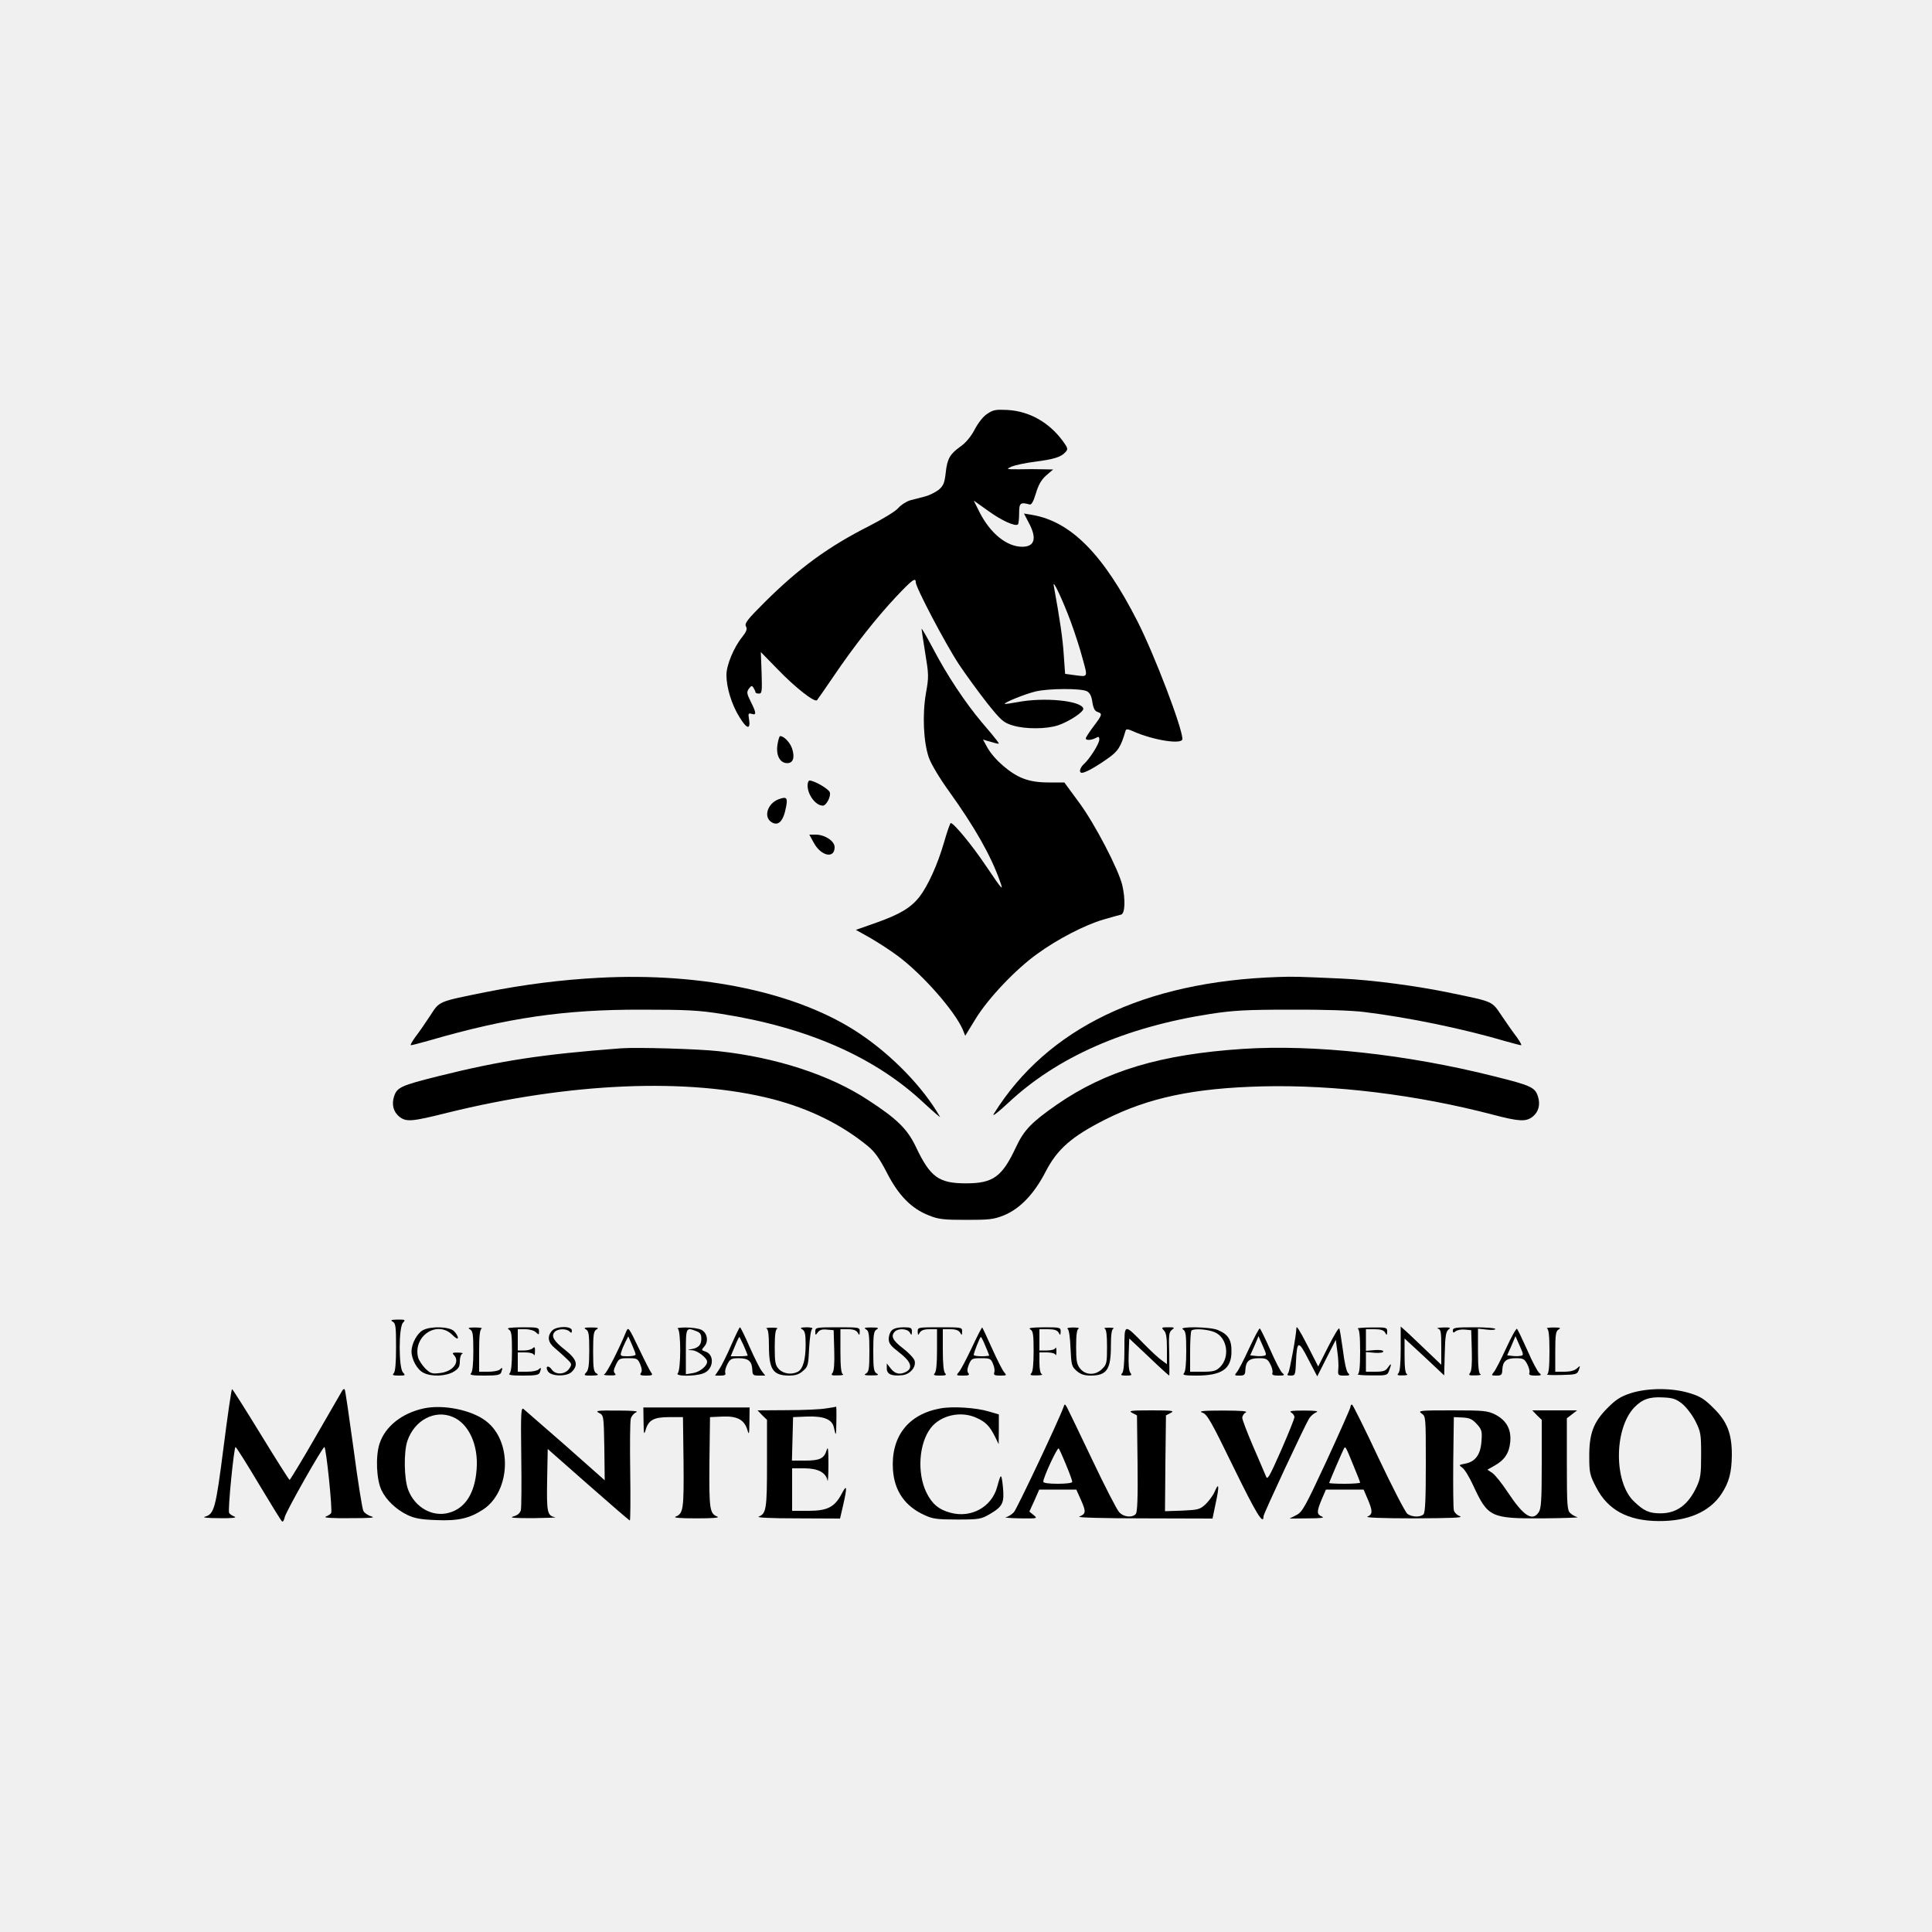
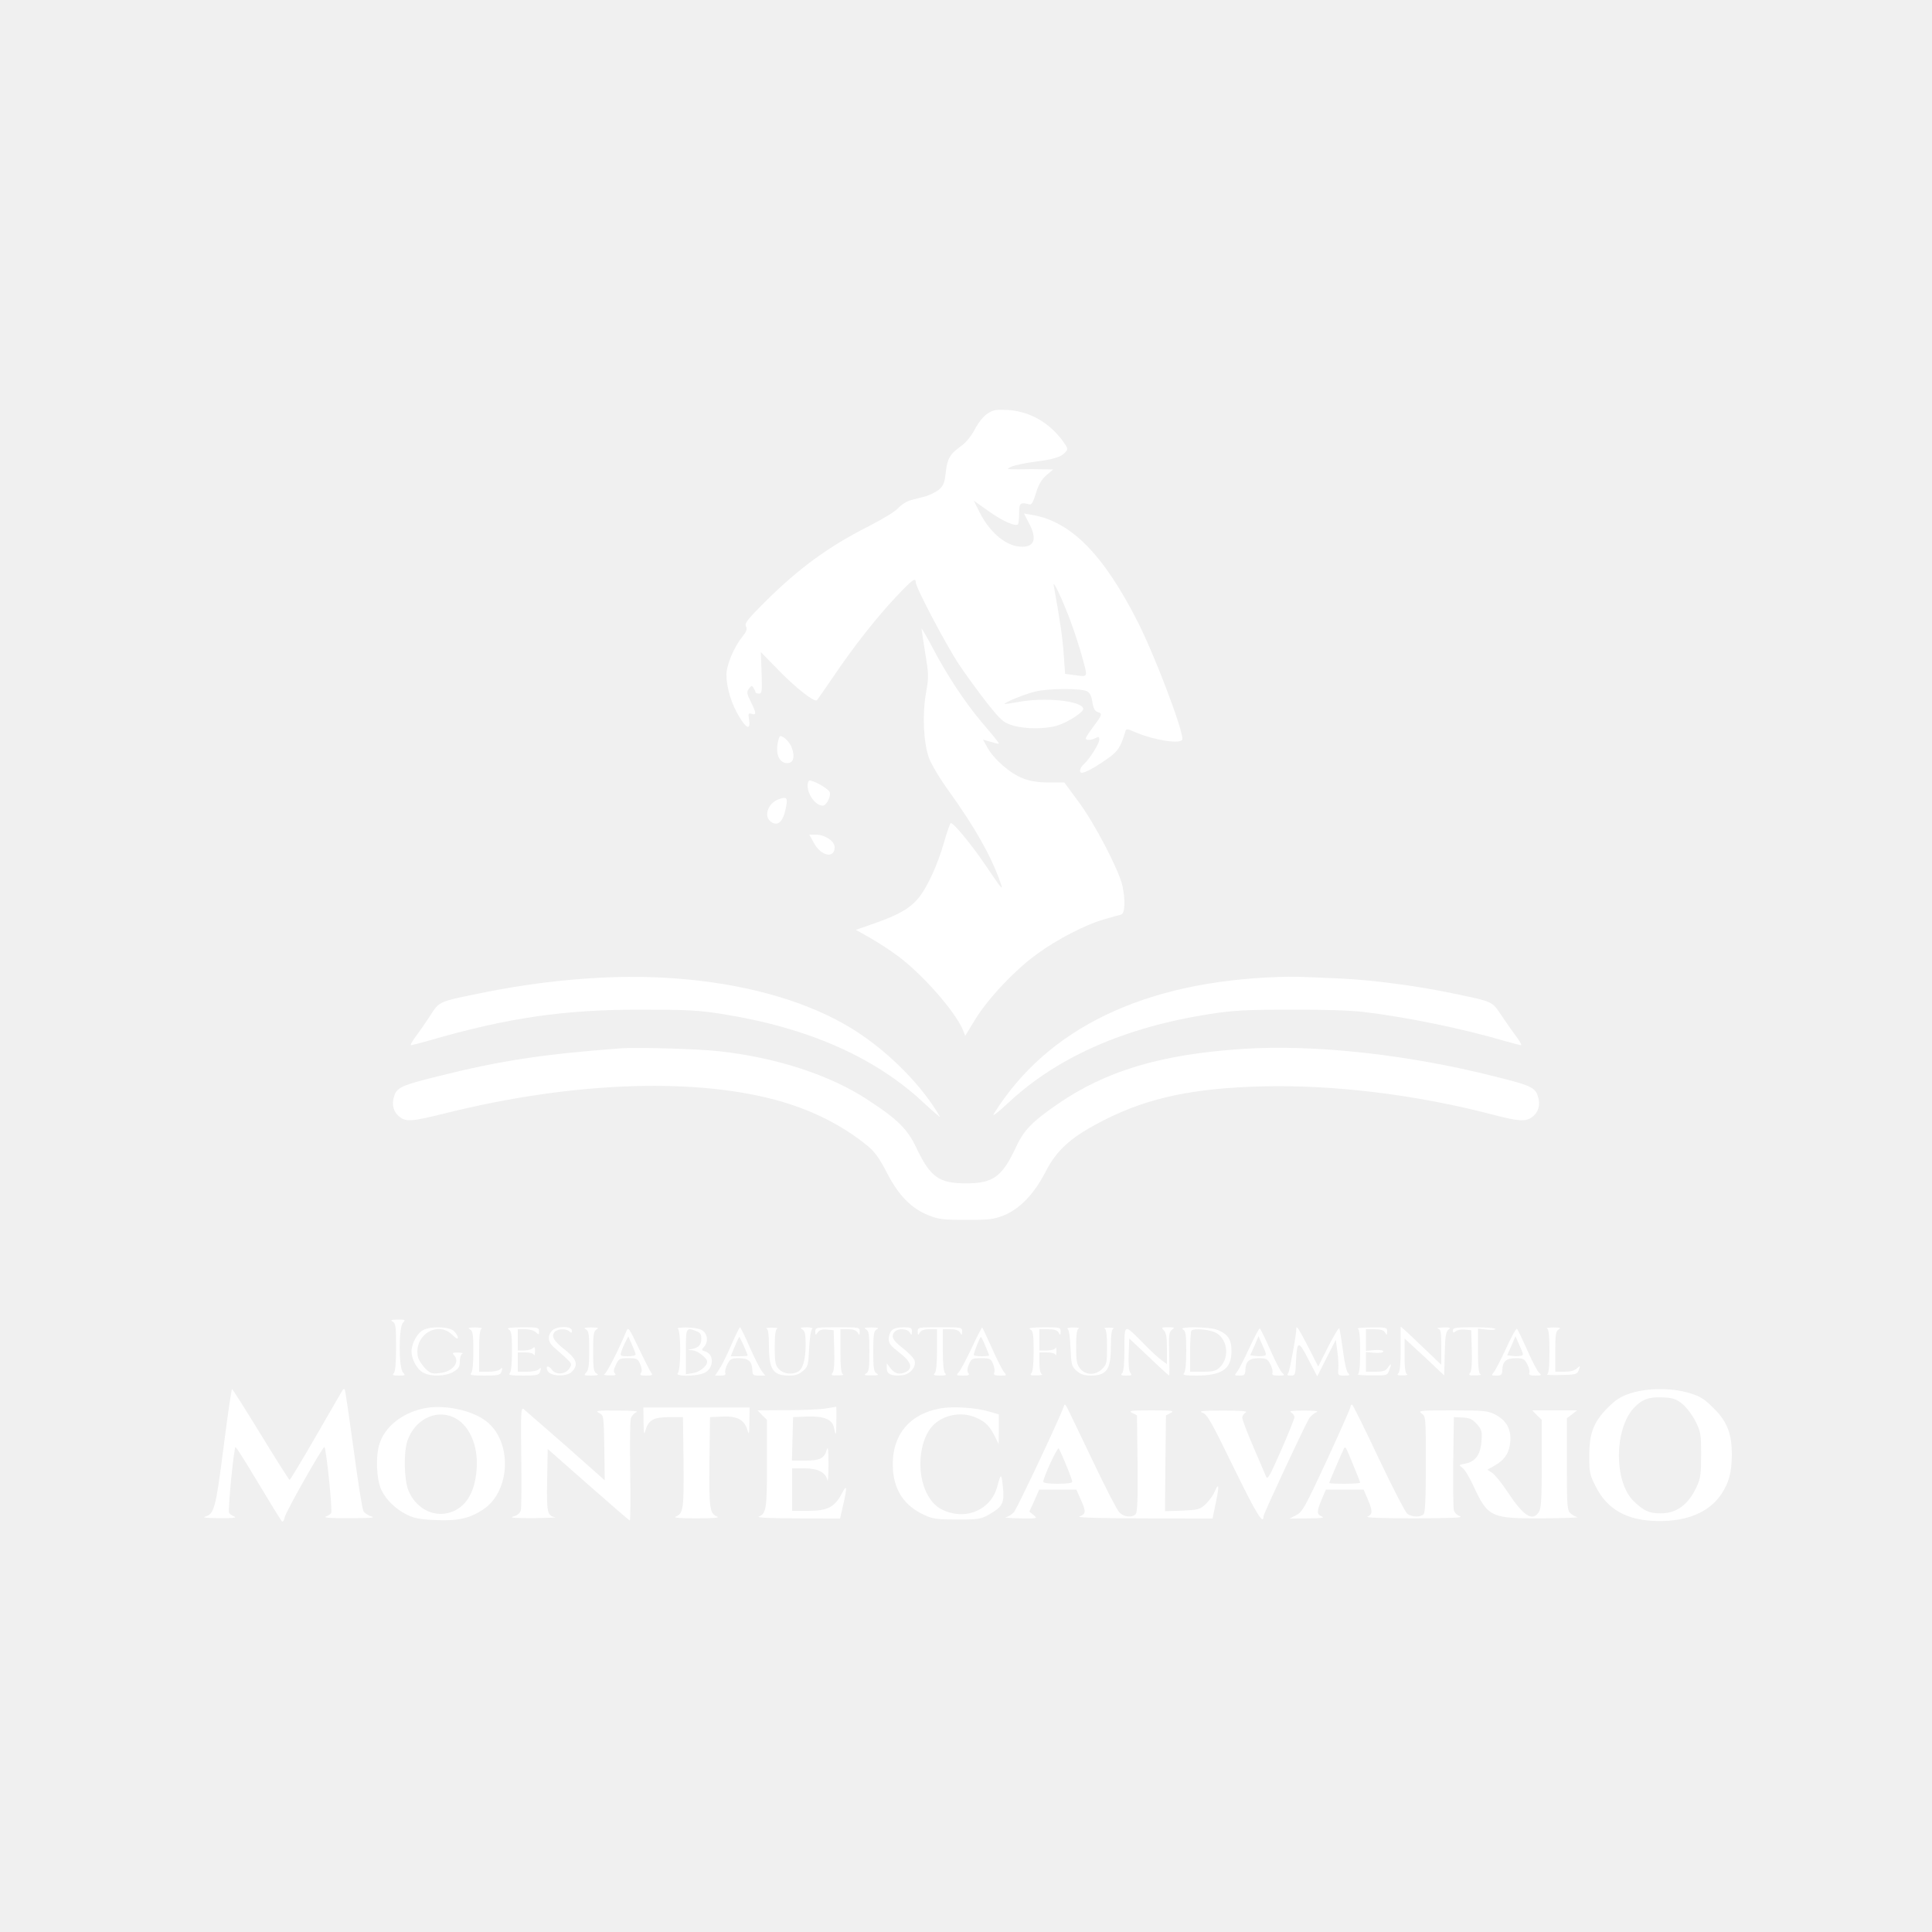
<svg xmlns="http://www.w3.org/2000/svg" version="1.0" width="1000pt" height="1000pt" viewBox="0 0 1000 1000" preserveAspectRatio="xMidYMid meet">
-   <g transform="translate(0,1000) scale(0.1,-0.1)" fill="#000000" stroke="none">
+   <g transform="translate(0,1000) scale(0.1,-0.1)" fill="#ffffff" stroke="none">
    <path d="M5110 7858 c-21 -13 -47 -47 -65 -81 -19 -36 -45 -68 -72 -87 -56 -40 -70 -63 -78 -137 -6 -53 -12 -67 -36 -88 -17 -13 -49 -29 -72 -35 -23 -6 -58 -15 -77 -20 -19 -6 -46 -23 -60 -39 -14 -17 -80 -57 -150 -93 -212 -107 -364 -218 -542 -395 -90 -90 -105 -109 -97 -125 8 -14 3 -26 -20 -56 -43 -53 -81 -145 -81 -195 0 -66 27 -154 67 -218 38 -63 59 -68 50 -12 -5 30 -4 33 14 28 25 -8 24 5 -5 63 -21 42 -22 50 -10 67 13 17 16 18 24 5 5 -8 10 -18 10 -22 0 -5 8 -8 18 -8 16 0 17 10 14 108 l-4 107 84 -86 c93 -97 195 -177 207 -163 4 5 43 61 86 124 106 157 224 306 324 412 83 88 101 101 101 74 0 -27 155 -321 223 -424 38 -57 104 -147 147 -202 73 -91 84 -100 132 -115 67 -20 175 -19 235 1 59 20 135 71 130 87 -12 41 -205 59 -339 33 -38 -7 -68 -11 -68 -9 0 8 106 51 160 64 66 16 236 17 266 1 15 -8 24 -25 28 -56 5 -32 13 -47 27 -51 26 -9 25 -14 -21 -75 -22 -29 -40 -57 -40 -62 0 -11 28 -10 51 2 16 9 19 7 19 -8 0 -21 -49 -99 -80 -127 -21 -19 -27 -45 -10 -45 17 0 70 29 132 73 55 38 69 60 94 145 3 10 12 9 41 -4 104 -46 253 -69 253 -39 0 57 -145 437 -232 608 -177 348 -345 518 -546 552 l-42 7 25 -48 c43 -80 31 -124 -34 -124 -80 0 -165 69 -221 179 l-30 60 76 -54 c69 -50 140 -82 153 -69 3 3 6 29 6 57 0 54 6 59 54 46 10 -3 20 15 33 58 13 44 28 70 53 92 l36 31 -53 1 c-29 1 -84 1 -123 0 -68 0 -69 0 -39 14 17 7 71 19 120 25 99 13 135 24 158 49 15 16 14 21 -12 57 -71 97 -172 155 -286 162 -62 3 -75 1 -106 -20z m433 -1078 c19 -52 47 -137 60 -187 28 -102 31 -97 -45 -87 l-45 6 -7 98 c-5 81 -19 178 -52 360 -6 36 48 -79 89 -190z" />
    <path d="M4770 6745 c0 -5 9 -62 19 -126 18 -109 19 -122 4 -205 -20 -114 -13 -257 15 -336 11 -32 57 -109 105 -175 134 -187 216 -332 263 -465 19 -53 14 -48 -76 85 -68 101 -163 217 -179 217 -3 0 -19 -45 -35 -101 -33 -114 -83 -224 -127 -281 -45 -57 -101 -90 -221 -133 l-108 -38 75 -42 c41 -24 105 -65 142 -93 128 -95 296 -286 337 -383 l12 -30 54 88 c65 106 207 256 319 336 104 76 248 150 341 177 41 12 83 24 93 26 20 6 23 77 6 152 -19 81 -143 320 -225 430 l-75 102 -79 0 c-56 0 -96 6 -135 21 -64 24 -149 97 -184 159 l-23 42 23 -7 c68 -19 65 -20 49 2 -8 11 -43 54 -78 94 -87 103 -182 247 -252 381 -33 62 -60 109 -60 103z" />
    <path d="M4024 6145 c-8 -55 13 -95 51 -95 30 0 40 29 25 75 -10 31 -42 65 -62 65 -4 0 -10 -20 -14 -45z" />
    <path d="M4180 5935 c0 -49 42 -105 79 -105 18 0 43 48 36 69 -5 17 -80 61 -105 61 -5 0 -10 -11 -10 -25z" />
    <path d="M4030 5863 c-56 -21 -79 -89 -39 -117 37 -25 64 2 78 79 9 47 2 53 -39 38z" />
    <path d="M4212 5638 c38 -70 108 -84 108 -23 0 32 -51 65 -98 65 l-33 0 23 -42z" />
    <path d="M3100 4939 c-193 -10 -389 -35 -585 -74 -251 -51 -238 -45 -289 -123 -24 -37 -58 -86 -76 -109 -17 -24 -28 -43 -23 -43 5 0 48 11 97 25 403 117 697 160 1096 159 233 0 296 -3 415 -22 445 -70 795 -224 1047 -461 51 -47 88 -79 83 -71 -87 152 -247 317 -414 429 -314 212 -812 319 -1351 290z" />
    <path d="M6615 4943 c-692 -23 -1195 -265 -1471 -708 -11 -18 20 6 74 56 254 238 604 392 1047 461 118 18 184 22 415 22 168 1 316 -4 380 -12 229 -28 511 -86 735 -152 38 -11 74 -20 78 -20 5 0 -6 19 -23 43 -18 23 -52 72 -77 109 -52 77 -40 72 -262 118 -176 37 -411 68 -569 75 -222 10 -247 11 -327 8z" />
    <path d="M3215 4574 c-411 -31 -625 -64 -949 -145 -188 -47 -211 -57 -226 -103 -14 -43 -4 -81 27 -106 36 -28 63 -26 247 20 635 157 1249 183 1685 71 192 -50 358 -132 494 -244 35 -29 60 -64 98 -138 60 -117 127 -185 217 -220 49 -20 76 -23 192 -23 119 0 142 2 195 23 84 34 158 111 218 228 60 116 135 181 307 268 226 114 460 163 815 172 371 9 798 -43 1194 -147 134 -35 169 -37 204 -10 31 25 41 63 27 106 -15 46 -37 56 -226 103 -452 114 -933 166 -1300 142 -425 -28 -710 -113 -963 -288 -131 -91 -171 -132 -212 -220 -72 -154 -118 -188 -259 -188 -141 0 -185 32 -259 188 -44 93 -98 146 -249 244 -196 129 -475 220 -772 252 -105 12 -426 21 -505 15z" />
    <path d="M2033 3159 c15 -9 17 -26 17 -132 0 -82 -4 -127 -12 -135 -9 -9 -4 -12 26 -12 34 0 36 1 22 16 -23 23 -23 235 0 258 14 15 12 16 -28 16 -34 -1 -39 -3 -25 -11z" />
    <path d="M2189 3115 c-30 -16 -59 -70 -59 -110 0 -41 29 -94 61 -110 41 -22 117 -19 157 5 26 16 32 26 32 54 0 19 6 37 13 39 6 3 -4 6 -22 6 -27 1 -32 -2 -23 -11 36 -36 -3 -88 -72 -95 -40 -5 -48 -2 -75 24 -16 17 -33 42 -37 57 -27 111 99 194 177 117 18 -18 29 -24 29 -15 0 8 -9 23 -20 34 -24 24 -120 27 -161 5z" />
    <path d="M2433 3119 c14 -8 17 -25 17 -112 0 -67 -4 -107 -12 -115 -9 -9 6 -12 69 -12 65 0 82 3 87 16 9 24 7 29 -6 16 -7 -7 -34 -12 -60 -12 l-48 0 0 109 c0 78 4 111 13 114 6 3 -8 6 -33 6 -35 0 -41 -2 -27 -10z" />
    <path d="M2633 3119 c14 -8 17 -25 17 -112 0 -67 -4 -107 -12 -115 -9 -9 6 -12 69 -12 65 0 82 3 87 16 9 24 7 29 -6 16 -7 -7 -34 -12 -60 -12 l-48 0 0 50 0 50 39 0 c22 0 42 -5 44 -12 3 -7 6 0 6 17 1 22 -2 26 -11 17 -7 -7 -27 -12 -45 -12 l-33 0 0 55 0 55 39 0 c23 0 46 -7 55 -16 15 -14 16 -14 16 5 0 20 -6 21 -87 21 -65 -1 -83 -3 -70 -11z" />
    <path d="M2857 3112 c-26 -29 -21 -61 15 -90 17 -15 45 -39 61 -55 27 -25 28 -29 14 -50 -21 -32 -70 -35 -91 -6 -18 26 -36 17 -20 -9 17 -27 98 -28 123 -3 36 36 27 65 -33 113 -60 47 -74 71 -56 93 15 18 61 20 78 3 9 -9 12 -8 12 5 0 25 -81 24 -103 -1z" />
    <path d="M3033 3119 c14 -8 17 -25 17 -109 0 -76 -4 -102 -16 -114 -14 -15 -11 -16 28 -16 34 1 39 3 26 11 -15 8 -18 25 -18 114 0 89 3 106 18 114 13 8 7 10 -28 10 -35 0 -41 -2 -27 -10z" />
    <path d="M3242 3110 c-38 -93 -102 -219 -114 -223 -7 -3 5 -6 27 -6 29 -1 36 2 28 10 -9 9 -7 20 5 45 15 32 19 34 64 34 45 0 49 -2 62 -32 9 -22 10 -37 3 -45 -7 -10 -1 -13 28 -13 29 0 35 3 27 13 -6 7 -35 64 -65 127 -51 107 -55 113 -65 90z m48 -121 c0 -5 -18 -9 -41 -9 -37 0 -40 2 -33 23 3 12 13 35 21 51 l15 29 19 -43 c10 -23 19 -46 19 -51z" />
    <path d="M3508 3123 c17 -7 17 -214 0 -231 -16 -16 86 -17 131 -1 55 19 62 98 11 114 -20 6 -20 8 -5 25 24 26 16 72 -15 87 -14 7 -50 12 -80 12 -30 0 -49 -3 -42 -6z m96 -13 c20 -7 26 -17 26 -39 0 -32 -14 -47 -50 -54 -24 -4 -24 -4 3 -6 27 -1 77 -40 77 -59 0 -23 -38 -53 -72 -59 l-38 -6 0 117 c0 125 1 127 54 106z" />
    <path d="M3785 3038 c-22 -51 -50 -107 -62 -125 l-22 -33 29 0 c21 0 28 4 24 14 -3 8 2 28 11 45 14 27 21 31 59 31 50 0 68 -16 70 -60 1 -27 4 -30 34 -30 l33 0 -18 23 c-10 13 -38 69 -63 125 -24 56 -47 102 -50 102 -3 0 -23 -42 -45 -92z m65 -4 c11 -26 20 -48 20 -50 0 -2 -20 -4 -44 -4 l-44 0 21 50 c11 28 22 50 24 50 1 0 11 -21 23 -46z" />
    <path d="M3968 3123 c8 -3 12 -31 12 -89 0 -122 21 -153 102 -154 35 0 54 6 74 24 26 22 28 30 32 117 3 54 9 97 16 101 6 4 -7 8 -29 8 -32 -1 -36 -3 -22 -11 13 -8 17 -24 17 -78 0 -78 -14 -127 -40 -141 -32 -17 -75 -11 -98 13 -19 20 -22 35 -22 114 0 64 4 93 13 96 6 3 -6 5 -28 5 -22 0 -34 -2 -27 -5z" />
    <path d="M4220 3108 c0 -20 1 -21 13 -4 9 12 23 17 47 14 l35 -3 3 -104 c2 -67 -1 -108 -9 -117 -9 -12 -5 -14 27 -13 22 0 33 3 27 6 -9 3 -13 37 -13 119 l0 114 40 0 c27 0 42 -6 49 -17 9 -16 10 -16 11 5 0 22 -2 22 -115 22 -112 0 -115 -1 -115 -22z" />
    <path d="M4483 3119 c14 -8 17 -25 17 -114 0 -89 -3 -106 -17 -114 -14 -8 -8 -10 27 -10 35 0 41 2 28 10 -15 8 -18 25 -18 114 0 89 3 106 18 114 13 8 7 10 -28 10 -35 0 -41 -2 -27 -10z" />
    <path d="M4616 3114 c-9 -8 -16 -28 -16 -44 0 -24 11 -37 55 -71 59 -45 72 -79 36 -99 -32 -17 -58 -12 -80 16 l-21 27 0 -26 c0 -30 25 -41 80 -35 40 4 73 42 64 75 -3 12 -30 41 -60 64 -54 41 -65 64 -42 87 18 18 65 15 77 -5 9 -16 10 -16 11 5 0 19 -5 22 -44 22 -27 0 -51 -6 -60 -16z" />
    <path d="M4750 3108 c1 -21 2 -21 11 -5 7 11 22 17 49 17 l40 0 0 -108 c0 -71 -4 -112 -12 -120 -9 -9 -3 -12 27 -12 30 0 36 3 27 12 -8 8 -12 49 -12 120 l0 108 40 0 c27 0 42 -6 49 -17 9 -16 10 -16 11 5 0 22 -2 22 -115 22 -113 0 -115 0 -115 -22z" />
    <path d="M5030 3024 c-28 -59 -58 -116 -67 -126 -15 -17 -14 -18 22 -18 29 0 35 3 27 13 -7 8 -6 22 3 45 13 30 17 32 63 32 46 0 51 -2 62 -30 7 -16 10 -36 6 -45 -4 -12 3 -15 31 -15 34 0 35 1 20 18 -8 9 -36 64 -62 122 -26 58 -49 107 -51 109 -2 2 -26 -45 -54 -105z m70 10 c11 -25 20 -48 20 -50 0 -2 -18 -4 -40 -4 -22 0 -40 3 -40 7 0 11 32 93 37 93 2 0 13 -21 23 -46z" />
    <path d="M5333 3119 c14 -8 17 -25 17 -112 0 -67 -4 -107 -12 -115 -9 -9 -3 -12 28 -11 21 0 33 3 27 6 -8 3 -13 25 -13 59 l0 54 39 0 c22 0 42 -5 44 -12 3 -7 5 1 5 17 0 17 -2 24 -5 18 -2 -8 -22 -13 -44 -13 l-39 0 0 55 0 55 45 0 c31 0 47 -5 54 -17 9 -16 10 -16 11 5 0 21 -3 22 -87 22 -65 -1 -83 -3 -70 -11z" />
    <path d="M5526 3122 c7 -4 13 -45 15 -100 4 -88 6 -95 32 -118 21 -18 40 -24 75 -24 81 1 102 32 102 154 0 58 4 86 13 89 6 3 -4 5 -23 5 -19 0 -29 -2 -22 -5 8 -3 12 -32 12 -94 0 -82 -2 -92 -25 -114 -34 -35 -86 -34 -114 1 -18 22 -21 41 -21 115 0 60 4 89 13 92 6 3 -6 6 -28 6 -22 0 -35 -3 -29 -7z" />
    <path d="M5820 3017 c0 -74 -4 -117 -12 -125 -9 -9 -5 -12 21 -12 28 0 31 2 22 14 -8 9 -11 44 -9 96 l3 82 102 -96 c55 -53 103 -96 105 -96 1 0 1 50 0 112 -3 98 -2 113 14 125 16 12 14 13 -20 13 -34 0 -36 -1 -22 -16 12 -11 16 -36 16 -95 l0 -80 -27 20 c-16 11 -57 49 -93 86 -103 105 -100 106 -100 -28z" />
    <path d="M6123 3119 c14 -8 17 -25 17 -112 0 -67 -4 -107 -12 -115 -9 -9 5 -12 65 -12 130 0 181 34 181 124 1 61 -17 90 -71 112 -39 17 -208 19 -180 3z m163 -14 c66 -27 82 -128 29 -181 -21 -20 -34 -24 -90 -24 l-65 0 0 103 c0 57 3 107 7 110 12 12 83 7 119 -8z" />
    <path d="M6466 3022 c-27 -59 -56 -115 -64 -124 -14 -17 -13 -18 14 -18 25 0 29 4 30 30 2 44 20 60 70 60 38 0 45 -4 59 -31 9 -17 14 -37 11 -45 -4 -10 4 -14 31 -14 31 0 34 2 21 13 -9 6 -37 61 -63 120 -26 59 -51 109 -54 111 -3 3 -28 -44 -55 -102z m73 -40 c-10 -2 -30 -2 -43 0 l-25 3 22 49 21 50 22 -50 c21 -47 21 -49 3 -52z" />
    <path d="M6710 3125 c0 -33 -35 -223 -42 -232 -8 -10 -5 -13 13 -13 23 0 24 4 27 72 5 111 13 112 64 12 l46 -88 48 95 48 94 8 -60 c5 -33 7 -75 5 -92 -3 -31 -1 -33 31 -33 29 0 31 2 19 14 -8 8 -19 58 -26 117 -8 57 -16 108 -19 113 -3 5 -28 -37 -57 -94 l-52 -103 -52 102 c-46 89 -61 113 -61 96z" />
    <path d="M7028 3123 c8 -3 12 -37 12 -118 0 -81 -4 -115 -12 -118 -7 -3 24 -6 70 -6 80 -1 83 0 92 25 14 36 12 42 -6 16 -12 -18 -25 -22 -65 -22 l-49 0 0 51 0 51 45 -4 c26 -2 45 1 45 7 0 6 -19 9 -45 7 l-45 -4 0 56 0 56 45 0 c31 0 47 -5 54 -17 9 -16 10 -16 11 5 0 21 -3 22 -82 21 -46 0 -77 -3 -70 -6z" />
    <path d="M7250 3019 c0 -76 -4 -119 -12 -127 -9 -9 -4 -12 23 -11 18 0 28 3 22 6 -9 3 -13 32 -13 95 l0 90 103 -95 102 -96 3 112 c2 91 6 114 19 125 14 10 10 12 -28 11 -24 -1 -36 -3 -26 -6 15 -4 17 -17 17 -96 l0 -91 -67 64 c-38 36 -85 81 -105 100 l-38 34 0 -115z" />
    <path d="M7520 3114 c0 -13 3 -14 14 -5 8 7 30 11 48 9 l33 -3 3 -104 c2 -67 -1 -108 -9 -117 -9 -12 -5 -14 27 -13 22 0 33 3 27 6 -9 3 -13 37 -13 120 l0 116 45 -5 c25 -3 45 -2 45 3 0 5 -49 9 -110 9 -95 0 -110 -2 -110 -16z" />
    <path d="M7796 3022 c-27 -59 -56 -115 -64 -124 -14 -17 -13 -18 14 -18 25 0 29 4 30 30 2 44 20 60 70 60 38 0 45 -4 59 -31 9 -17 14 -37 11 -45 -4 -10 4 -14 31 -14 31 0 34 2 21 13 -9 6 -37 59 -62 117 -26 58 -50 108 -54 112 -4 4 -29 -41 -56 -100z m73 -40 c-10 -2 -30 -2 -43 0 l-25 3 22 49 21 50 22 -50 c21 -47 21 -49 3 -52z" />
    <path d="M8008 3123 c8 -3 12 -37 12 -118 0 -81 -4 -115 -12 -119 -7 -3 25 -4 71 -3 79 2 84 3 93 26 8 24 8 24 -10 8 -12 -11 -35 -17 -65 -17 l-47 0 0 105 c0 88 3 106 18 114 13 8 7 10 -28 10 -25 0 -39 -3 -32 -6z" />
    <path d="M1157 2508 c-41 -320 -48 -345 -98 -359 -13 -4 21 -7 76 -7 66 -1 93 2 79 8 -12 5 -25 13 -28 19 -8 12 25 341 33 341 4 0 58 -86 120 -190 63 -105 117 -193 121 -195 5 -3 11 7 14 23 8 32 195 362 205 362 9 0 43 -329 35 -342 -3 -5 -16 -13 -28 -18 -13 -6 33 -9 124 -8 106 0 136 2 113 9 -18 5 -37 18 -42 28 -6 10 -29 155 -51 322 -23 167 -43 306 -46 308 -3 3 -8 0 -12 -6 -4 -6 -65 -113 -137 -237 -71 -124 -133 -225 -136 -226 -3 0 -70 106 -149 235 -79 129 -146 235 -149 235 -3 0 -23 -136 -44 -302z" />
    <path d="M8441 2789 c-52 -17 -76 -32 -121 -77 -73 -74 -95 -133 -94 -254 0 -79 3 -94 35 -155 60 -118 164 -175 324 -176 151 -1 263 47 325 140 40 61 53 112 54 203 0 109 -24 172 -94 241 -47 47 -68 61 -124 78 -90 28 -216 28 -305 0z m266 -55 c21 -17 51 -56 68 -89 28 -56 30 -67 30 -175 0 -99 -3 -122 -23 -165 -43 -93 -103 -138 -187 -138 -59 0 -86 12 -138 62 -104 99 -103 374 1 485 41 43 79 57 149 53 51 -2 69 -8 100 -33z" />
    <path d="M5504 2715 c-24 -67 -240 -524 -256 -542 -11 -12 -30 -24 -42 -26 -11 -2 21 -5 73 -6 91 -1 93 -1 71 17 l-22 18 26 57 25 57 96 0 96 0 25 -56 c26 -59 25 -70 -10 -84 -12 -5 123 -9 334 -9 l356 -1 17 82 c19 88 16 109 -6 57 -8 -19 -29 -47 -46 -64 -30 -28 -38 -30 -122 -34 l-89 -3 2 248 3 248 25 13 c21 11 7 13 -100 13 -107 0 -121 -2 -100 -13 l25 -13 3 -248 c2 -175 -1 -253 -9 -262 -18 -21 -63 -17 -86 9 -12 12 -75 135 -140 272 -66 138 -124 259 -130 270 -12 20 -12 20 -19 0z m14 -297 c18 -43 32 -82 32 -88 0 -6 -31 -10 -75 -10 -47 0 -75 4 -75 11 0 22 73 180 80 172 3 -4 21 -43 38 -85z" />
    <path d="M6990 2718 c0 -7 -56 -132 -123 -278 -113 -243 -126 -266 -157 -282 l-35 -18 95 1 c67 0 88 3 73 9 -28 12 -29 24 -2 89 l22 51 97 0 98 0 21 -49 c27 -63 26 -79 -1 -91 -15 -5 74 -9 242 -9 189 1 257 3 237 11 -15 5 -29 19 -32 31 -3 12 -4 126 -3 252 l3 230 45 -2 c37 -2 50 -8 74 -34 26 -29 28 -37 24 -90 -5 -69 -32 -105 -85 -115 -33 -6 -33 -7 -14 -21 12 -8 36 -48 55 -89 78 -168 90 -174 361 -173 110 1 191 4 180 6 -11 3 -28 12 -37 21 -16 14 -18 39 -18 253 l0 238 26 20 27 21 -116 0 -116 0 24 -25 25 -24 0 -228 c0 -191 -3 -232 -16 -251 -33 -48 -78 -19 -159 103 -31 47 -67 92 -81 101 l-25 17 37 21 c52 29 76 66 81 123 6 65 -20 111 -77 141 -41 20 -57 22 -224 22 -166 0 -179 -1 -158 -16 22 -15 22 -18 22 -263 0 -179 -3 -250 -12 -259 -16 -16 -59 -15 -83 2 -11 8 -78 138 -150 290 -71 151 -133 276 -137 276 -5 0 -8 -6 -8 -12z m14 -300 c20 -48 36 -89 36 -92 0 -3 -36 -6 -80 -6 -44 0 -80 2 -80 4 0 6 69 165 76 178 8 13 8 14 48 -84z" />
    <path d="M2193 2710 c-112 -24 -199 -93 -228 -181 -22 -65 -17 -188 10 -243 24 -50 75 -99 133 -127 37 -18 70 -24 150 -27 113 -5 173 9 243 55 143 95 152 354 14 458 -74 57 -221 87 -322 65z m150 -44 c83 -34 134 -145 124 -271 -9 -124 -59 -202 -143 -225 -85 -24 -176 27 -211 118 -22 57 -24 198 -4 255 37 107 142 162 234 123z" />
    <path d="M2698 2463 c2 -141 1 -266 -2 -279 -4 -16 -17 -27 -39 -33 -23 -7 3 -9 103 -9 74 1 125 3 113 5 -40 8 -44 23 -41 192 l3 161 210 -185 c116 -102 212 -185 215 -185 3 0 4 113 2 251 -2 138 -1 262 3 276 3 13 16 28 28 33 15 6 -17 9 -98 9 -103 1 -116 -1 -95 -12 25 -13 25 -13 28 -181 l2 -168 -202 179 c-112 98 -210 183 -218 190 -13 10 -15 -18 -12 -244z" />
    <path d="M3331 2640 c1 -61 2 -69 10 -44 15 54 42 69 123 69 l71 0 3 -233 c2 -244 -1 -266 -41 -282 -14 -6 23 -9 108 -9 85 0 122 3 108 9 -40 16 -43 38 -41 282 l3 233 66 3 c76 3 112 -17 128 -71 8 -27 9 -20 10 43 l1 75 -275 0 -275 0 1 -75z" />
    <path d="M4275 2710 c-27 -5 -118 -9 -202 -9 l-152 -1 24 -25 25 -24 0 -226 c0 -236 -4 -259 -43 -275 -14 -5 61 -9 200 -9 l221 -1 16 69 c22 96 20 112 -7 60 -37 -70 -74 -89 -173 -89 l-84 0 0 110 0 110 64 0 c70 0 111 -22 119 -63 2 -12 5 25 5 83 0 77 -2 97 -9 75 -13 -44 -35 -55 -111 -55 l-69 0 3 113 3 112 72 3 c86 3 130 -14 139 -56 11 -51 12 -47 13 31 1 42 0 76 -1 76 -2 -1 -25 -5 -53 -9z" />
    <path d="M4867 2710 c-167 -30 -257 -147 -245 -319 8 -109 62 -187 163 -233 43 -20 66 -23 170 -23 113 0 123 2 168 28 68 40 76 58 68 142 -8 72 -10 71 -30 -2 -28 -103 -134 -162 -241 -133 -61 16 -97 47 -125 105 -49 101 -39 253 22 333 51 67 157 91 238 53 47 -21 68 -43 95 -97 l19 -39 1 77 0 77 -51 15 c-66 20 -189 28 -252 16z" />
    <path d="M6224 2688 c25 -9 45 -45 162 -285 117 -239 154 -300 154 -251 0 13 215 473 236 506 8 13 25 27 37 32 15 6 -4 9 -63 9 -62 0 -80 -2 -67 -10 9 -5 17 -16 17 -24 0 -8 -31 -85 -69 -172 -63 -142 -71 -156 -79 -133 -6 14 -35 83 -66 154 -31 72 -56 138 -56 147 0 10 8 23 18 28 12 7 -22 10 -118 10 -106 0 -129 -3 -106 -11z" />
  </g>
</svg>
